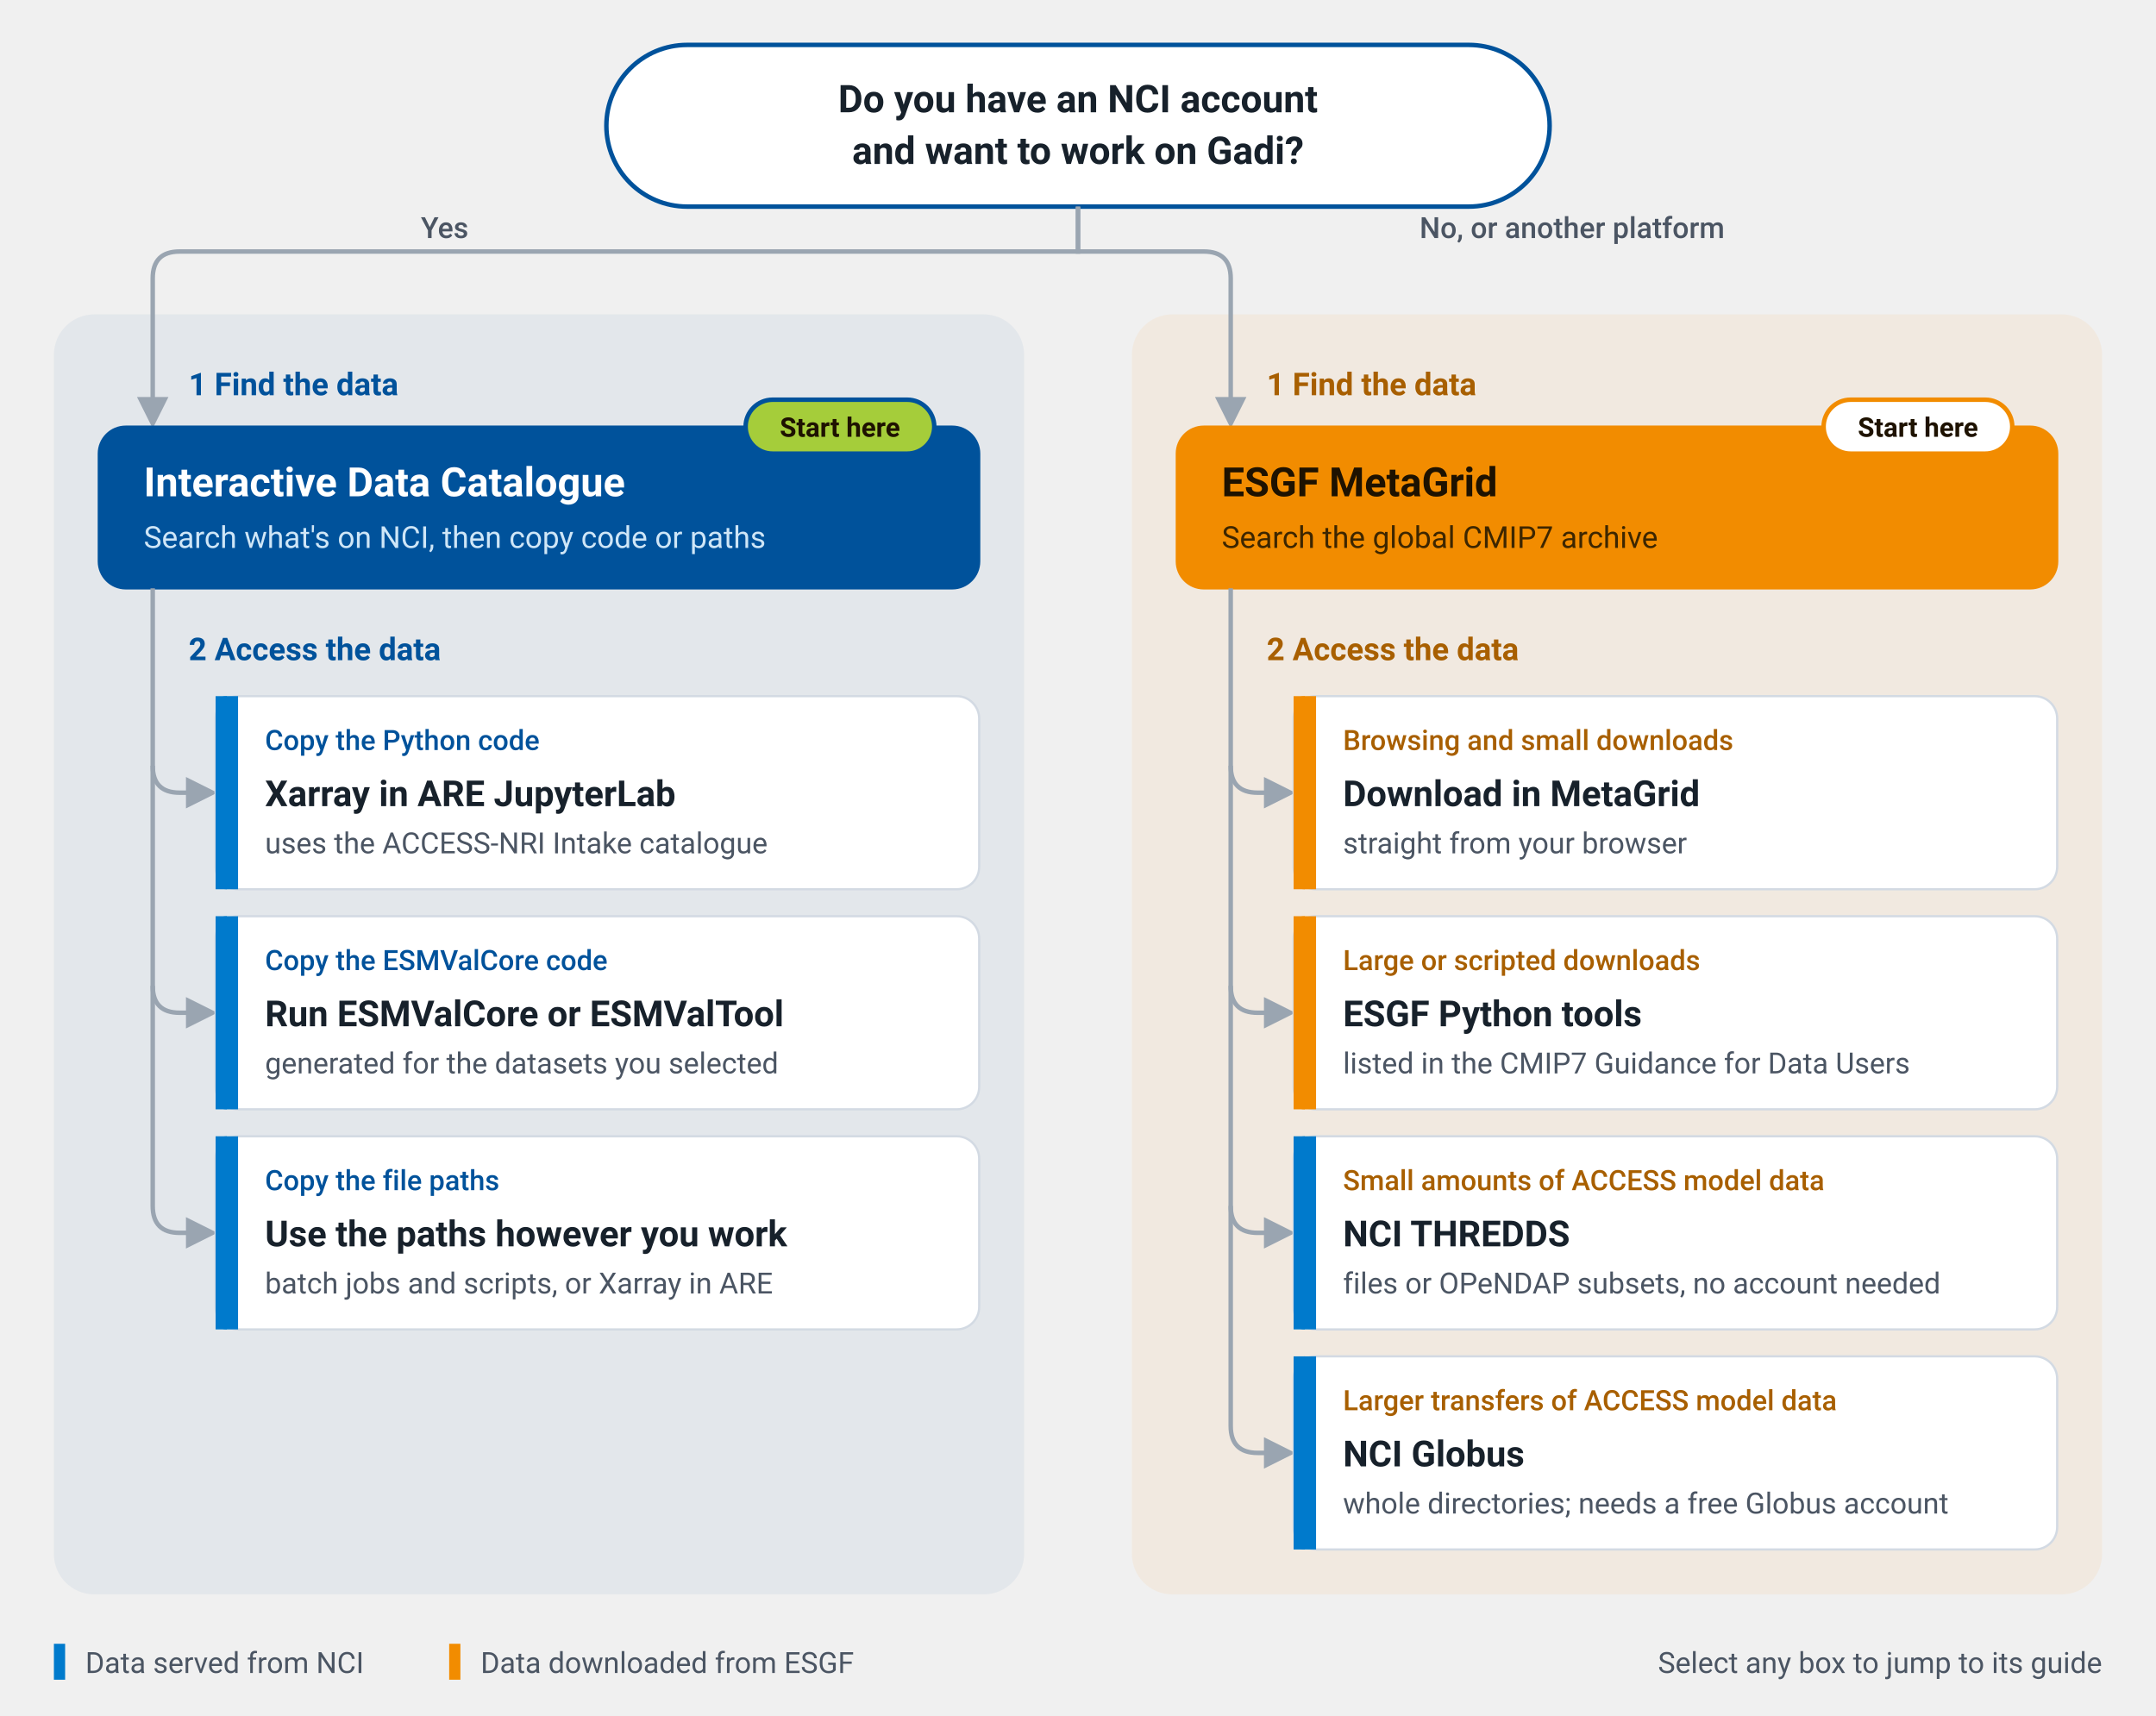
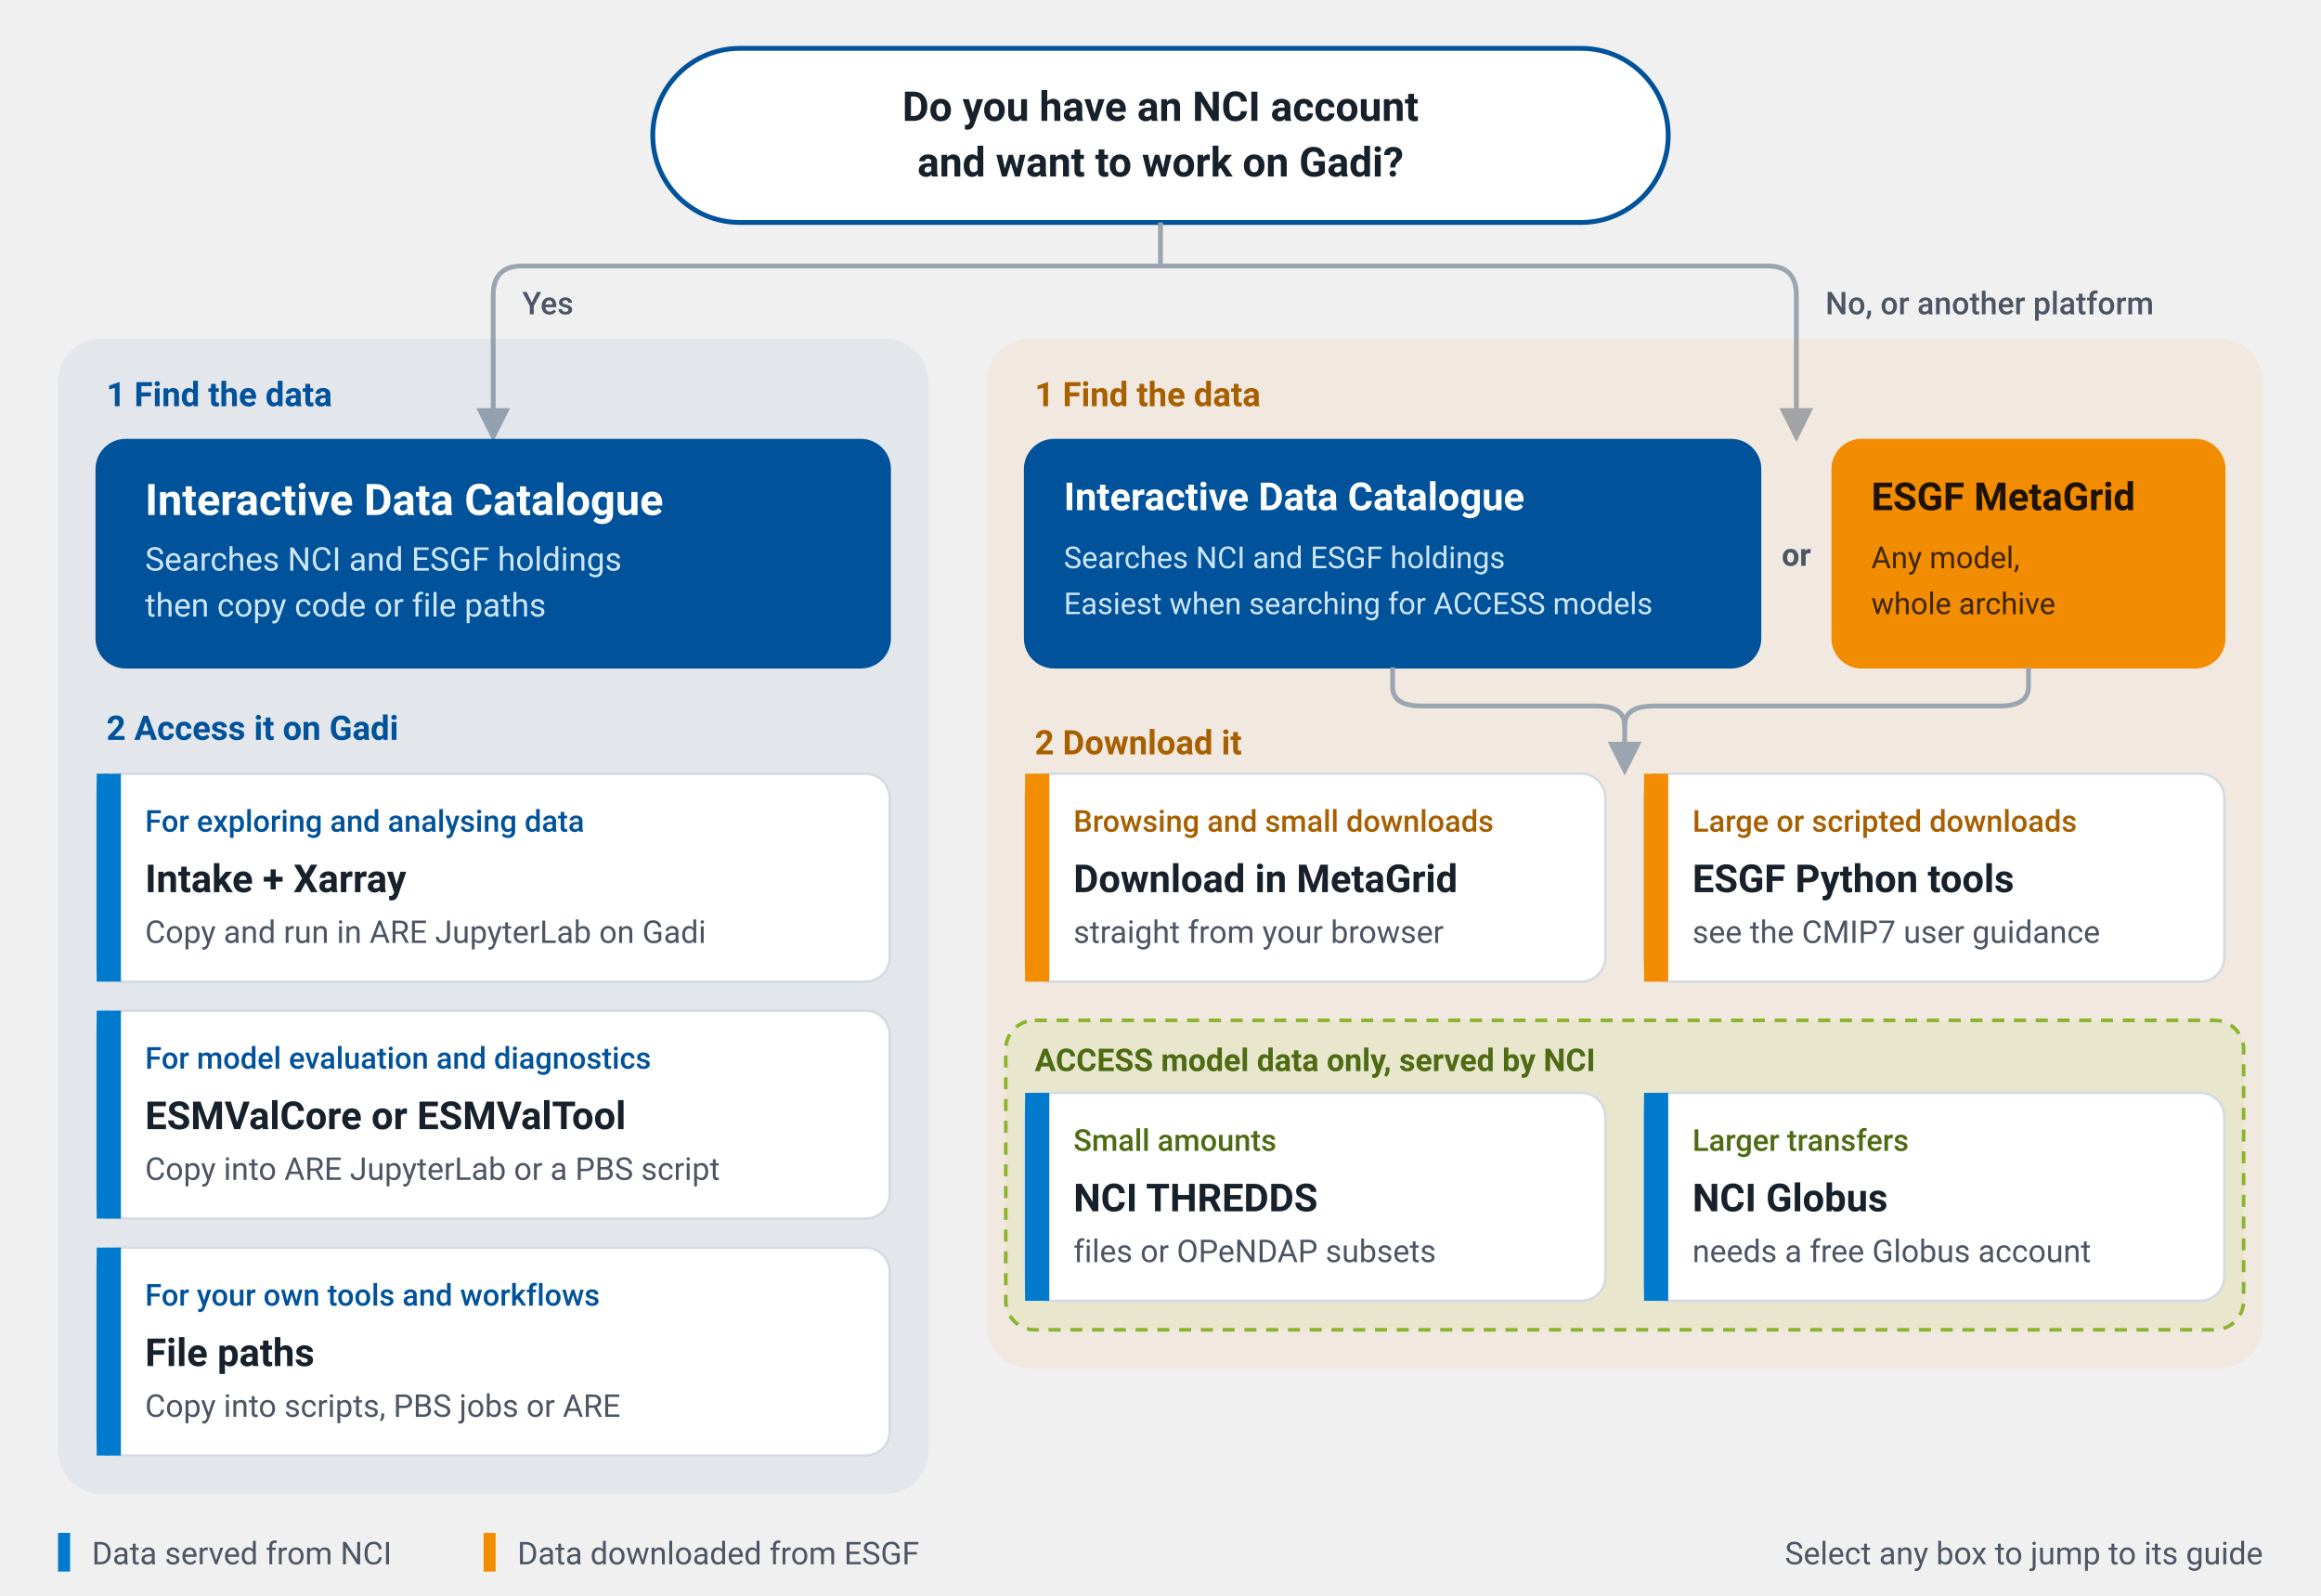
- <svg xmlns="http://www.w3.org/2000/svg" viewBox="0 0 960 764" width="960" height="764" role="img" aria-labelledby="t d" font-family="Roboto, 'Helvetica Neue', Arial, sans-serif">
+ <svg xmlns="http://www.w3.org/2000/svg" viewBox="0 0 960 660" width="960" height="660" role="img" aria-labelledby="t d" font-family="Roboto, 'Helvetica Neue', Arial, sans-serif">
  <style>
  .lane-nci { fill: #00529B; fill-opacity: .055; }
  .lane-esgf { fill: #F28C00; fill-opacity: .07; }
+   .lane-access { fill: #A5CD3A; fill-opacity: .12; }
  .card { fill: #FFFFFF; stroke: #D3DAE3; stroke-width: 1; }
  .ask { fill: #FFFFFF; stroke: #00529B; stroke-width: 1.5; }
  .main { fill: #17212B; }
  .sub { fill: #4B5563; }
  .if-nci { fill: #00529B; }
  .if-esgf { fill: #A85F00; }
+   .if-access { fill: #4D6B12; }
  .wire { stroke: #9AA5B1; stroke-width: 2; fill: none; }
  .arrow { fill: #9AA5B1; }
  .branch { fill: #4B5563; font-size: 13px; font-weight: 500; }
-   a .card, a .start { transition: stroke .15s; }
+   .chip-nci { fill: #E6F1FA; stroke: #007ACC; }
+   .chip-esgf { fill: #FEF1E0; stroke: #F28C00; }
+   .chip-t { fill: #17212B; }
  a:hover .card { stroke: #007ACC; stroke-width: 2; }
  a:focus { outline: none; }
  a:focus .card, a:focus .start { stroke: #007ACC; stroke-width: 3; }
  @media (prefers-color-scheme: dark) {
    .lane-nci { fill: #8ED7F8; fill-opacity: .07; }
    .lane-esgf { fill: #F28C00; fill-opacity: .09; }
+     .lane-access { fill: #A5CD3A; fill-opacity: .10; }
    .card { fill: #2C2D31; stroke: #4A4C53; }
    .ask { fill: #2C2D31; stroke: #8ED7F8; }
    .main { fill: #EBEBEB; }
    .sub { fill: #B4B8BF; }
    .if-nci { fill: #8ED7F8; }
    .if-esgf { fill: #F6A63A; }
+     .if-access { fill: #BFE06A; }
    .wire { stroke: #6B7280; }
    .arrow { fill: #6B7280; }
    .branch { fill: #B4B8BF; }
+     .chip-nci { fill: #1F3647; stroke: #8ED7F8; }
+     .chip-esgf { fill: #3D2B12; stroke: #F6A63A; }
+     .chip-t { fill: #EBEBEB; }
  }
</style>
  <defs>
    <marker id="ah" viewBox="0 0 10 10" refX="8" refY="5" markerWidth="7" markerHeight="7" orient="auto-start-reverse">
      <path class="arrow" d="M0,0 L10,5 L0,10 z" />
    </marker>
  </defs>
  <rect class="ask" x="270" y="20" width="420" height="72" rx="36" style="stroke-width:2" />
  <text class="main" x="480" y="50" text-anchor="middle" font-size="17" font-weight="700">Do you have an NCI account</text>
  <text class="main" x="480" y="73" text-anchor="middle" font-size="17" font-weight="700">and want to work on Gadi?</text>
-   <rect class="lane-nci" x="24" y="140" width="432" height="570" rx="18" />
-   <path class="wire" d="M480,92 V112 H80 Q68,112 68,124 V188" marker-end="url(#ah)" />
-   <text class="branch" x="198" y="106" text-anchor="middle">Yes</text>
-   <text class="if-nci" x="84" y="176" font-size="14" font-weight="700">1  Find the data</text>
+   <path class="wire" d="M480,92 V110 H216 Q204,110 204,122 V180" marker-end="url(#ah)" />
+   <path class="wire" d="M480,110 H731 Q743,110 743,122 V180" marker-end="url(#ah)" />
+   <text class="branch" x="216" y="130">Yes</text>
+   <text class="branch" x="755" y="130">No, or another platform</text>
+   <rect class="lane-nci" x="24" y="140" width="360" height="478" rx="18" />
+   <text class="if-nci" x="44" y="168" font-size="14" font-weight="700">1  Find the data</text>
  <a href="../../find-cmip7-data/find-and-access-data/#access-nri-interactive-data-catalogue" target="_top">
-     <rect class="start" x="44" y="190" width="392" height="72" rx="12" fill="#00529B" stroke="#00529B" />
-     <text x="64" y="221" font-size="18" font-weight="700" fill="#FFFFFF">Interactive Data Catalogue</text>
-     <text x="64" y="244" font-size="13.5" fill="#CFE6F7">Search what's on NCI, then copy code or paths</text>
-     <rect x="332" y="178" width="84" height="24" rx="12" fill="#A5CD3A" stroke="#00529B" stroke-width="2" />
-     <text x="374" y="194.5" text-anchor="middle" font-size="12" font-weight="700" fill="#1E1200">Start here</text>
+     <rect class="start" x="40" y="182" width="328" height="94" rx="12" fill="#00529B" stroke="#00529B" />
+     <text x="60" y="213" font-size="18" font-weight="700" fill="#FFFFFF">Interactive Data Catalogue</text>
+     <text x="60" y="236" font-size="13.5" fill="#CFE6F7">Searches NCI and ESGF holdings</text>
+     <text x="60" y="255" font-size="13.5" fill="#CFE6F7">then copy code or file paths</text>
  </a>
-   <text class="if-nci" x="84" y="294" font-size="14" font-weight="700">2  Access the data</text>
-   <path class="wire" d="M68,262 V537.0 Q68,549.0 80,549.0 H94" marker-end="url(#ah)" />
-   <path class="wire" d="M68,341.0 Q68,353.0 80,353.0 H94" marker-end="url(#ah)" />
-   <path class="wire" d="M68,439.0 Q68,451.0 80,451.0 H94" marker-end="url(#ah)" />
+   <text class="if-nci" x="44" y="306" font-size="14" font-weight="700">2  Access it on Gadi</text>
  <a href="../../find-cmip7-data/find-and-access-data/#access-the-data-you-find" target="_top">
-     <rect class="card" x="96" y="310" width="340" height="86" rx="10" />
-     <path d="M106,310 H101 Q96,310 96,315 V391 Q96,396 101,396 H106 V310 Z" fill="#007ACC" />
-     <rect x="96" y="310" width="5" height="86" fill="#007ACC" />
-     <text class="if-nci" x="118" y="334" font-size="12.5" font-weight="500">Copy the Python code</text>
-     <text class="main" x="118" y="359" font-size="16" font-weight="700">Xarray in ARE JupyterLab</text>
-     <text class="sub" x="118" y="380" font-size="13">uses the ACCESS-NRI Intake catalogue</text>
+     <rect class="card" x="40" y="320" width="328" height="86" rx="10" />
+     <path d="M50,320 H45 Q40,320 40,325 V401 Q40,406 45,406 H50 V320 Z" fill="#007ACC" />
+     <rect x="40" y="320" width="5" height="86" fill="#007ACC" />
+     <text class="if-nci" x="60" y="344" font-size="12.5" font-weight="500">For exploring and analysing data</text>
+     <text class="main" x="60" y="369" font-size="16" font-weight="700">Intake + Xarray</text>
+     <text class="sub" x="60" y="390" font-size="13">Copy and run in ARE JupyterLab on Gadi</text>
  </a>
-   <a href="../../work-with-cmip7-data/explore-evaluate/" target="_top">
-     <rect class="card" x="96" y="408" width="340" height="86" rx="10" />
-     <path d="M106,408 H101 Q96,408 96,413 V489 Q96,494 101,494 H106 V408 Z" fill="#007ACC" />
-     <rect x="96" y="408" width="5" height="86" fill="#007ACC" />
-     <text class="if-nci" x="118" y="432" font-size="12.5" font-weight="500">Copy the ESMValCore code</text>
-     <text class="main" x="118" y="457" font-size="16" font-weight="700">Run ESMValCore or ESMValTool</text>
-     <text class="sub" x="118" y="478" font-size="13">generated for the datasets you selected</text>
+   <a href="../../find-cmip7-data/find-and-access-data/#access-the-data-you-find" target="_top">
+     <rect class="card" x="40" y="418" width="328" height="86" rx="10" />
+     <path d="M50,418 H45 Q40,418 40,423 V499 Q40,504 45,504 H50 V418 Z" fill="#007ACC" />
+     <rect x="40" y="418" width="5" height="86" fill="#007ACC" />
+     <text class="if-nci" x="60" y="442" font-size="12.5" font-weight="500">For model evaluation and diagnostics</text>
+     <text class="main" x="60" y="467" font-size="16" font-weight="700">ESMValCore or ESMValTool</text>
+     <text class="sub" x="60" y="488" font-size="13">Copy into ARE JupyterLab or a PBS script</text>
  </a>
  <a href="../../find-cmip7-data/find-and-access-data/#nci-file-paths" target="_top">
-     <rect class="card" x="96" y="506" width="340" height="86" rx="10" />
-     <path d="M106,506 H101 Q96,506 96,511 V587 Q96,592 101,592 H106 V506 Z" fill="#007ACC" />
-     <rect x="96" y="506" width="5" height="86" fill="#007ACC" />
-     <text class="if-nci" x="118" y="530" font-size="12.5" font-weight="500">Copy the file paths</text>
-     <text class="main" x="118" y="555" font-size="16" font-weight="700">Use the paths however you work</text>
-     <text class="sub" x="118" y="576" font-size="13">batch jobs and scripts, or Xarray in ARE</text>
+     <rect class="card" x="40" y="516" width="328" height="86" rx="10" />
+     <path d="M50,516 H45 Q40,516 40,521 V597 Q40,602 45,602 H50 V516 Z" fill="#007ACC" />
+     <rect x="40" y="516" width="5" height="86" fill="#007ACC" />
+     <text class="if-nci" x="60" y="540" font-size="12.5" font-weight="500">For your own tools and workflows</text>
+     <text class="main" x="60" y="565" font-size="16" font-weight="700">File paths</text>
+     <text class="sub" x="60" y="586" font-size="13">Copy into scripts, PBS jobs or ARE</text>
  </a>
-   <rect class="lane-esgf" x="504" y="140" width="432" height="570" rx="18" />
-   <path class="wire" d="M480,92 V112 H536 Q548,112 548,124 V188" marker-end="url(#ah)" />
-   <text class="branch" x="700" y="106" text-anchor="middle">No, or another platform</text>
-   <text class="if-esgf" x="564" y="176" font-size="14" font-weight="700">1  Find the data</text>
+   <rect class="lane-esgf" x="408" y="140" width="528" height="426" rx="18" />
+   <text class="if-esgf" x="428" y="168" font-size="14" font-weight="700">1  Find the data</text>
+   <a href="../../find-cmip7-data/find-and-access-data/#access-nri-interactive-data-catalogue" target="_top">
+     <rect class="start" x="424" y="182" width="304" height="94" rx="12" fill="#00529B" stroke="#00529B" />
+     <text x="440" y="211" font-size="16" font-weight="700" fill="#FFFFFF">Interactive Data Catalogue</text>
+     <text x="440" y="235" font-size="12.5" fill="#CFE6F7">Searches NCI and ESGF holdings</text>
+     <text x="440" y="254" font-size="12.5" fill="#CFE6F7">Easiest when searching for ACCESS models</text>
+   </a>
  <a href="../../find-cmip7-data/find-and-access-data/#esgf-metagrid" target="_top">
-     <rect class="start" x="524" y="190" width="392" height="72" rx="12" fill="#F28C00" stroke="#F28C00" />
-     <text x="544" y="221" font-size="18" font-weight="700" fill="#1E1200">ESGF MetaGrid</text>
-     <text x="544" y="244" font-size="13.5" fill="#3D2600">Search the global CMIP7 archive</text>
-     <rect x="812" y="178" width="84" height="24" rx="12" fill="#FFFFFF" stroke="#F28C00" stroke-width="2" />
-     <text x="854" y="194.5" text-anchor="middle" font-size="12" font-weight="700" fill="#1E1200">Start here</text>
+     <rect class="start" x="758" y="182" width="162" height="94" rx="12" fill="#F28C00" stroke="#F28C00" />
+     <text x="774" y="211" font-size="16" font-weight="700" fill="#1E1200">ESGF MetaGrid</text>
+     <text x="774" y="235" font-size="12.5" fill="#3D2600">Any model,</text>
+     <text x="774" y="254" font-size="12.5" fill="#3D2600">whole archive</text>
  </a>
-   <text class="if-esgf" x="564" y="294" font-size="14" font-weight="700">2  Access the data</text>
-   <path class="wire" d="M548,262 V635.0 Q548,647.0 560,647.0 H574" marker-end="url(#ah)" />
-   <path class="wire" d="M548,341.0 Q548,353.0 560,353.0 H574" marker-end="url(#ah)" />
-   <path class="wire" d="M548,439.0 Q548,451.0 560,451.0 H574" marker-end="url(#ah)" />
-   <path class="wire" d="M548,537.0 Q548,549.0 560,549.0 H574" marker-end="url(#ah)" />
+   <text class="sub" x="743" y="234" font-size="13" font-weight="700" text-anchor="middle">or</text>
+   <path class="wire" d="M576,276 V284 Q576,292 588,292 H660 Q672,292 672,300" />
+   <path class="wire" d="M839,276 V284 Q839,292 827,292 H684 Q672,292 672,300 V318" marker-end="url(#ah)" />
+   <text class="if-esgf" x="428" y="312" font-size="14" font-weight="700">2  Download it</text>
  <a href="../../find-cmip7-data/find-and-access-data/#esgf-metagrid" target="_top">
-     <rect class="card" x="576" y="310" width="340" height="86" rx="10" />
-     <path d="M586,310 H581 Q576,310 576,315 V391 Q576,396 581,396 H586 V310 Z" fill="#F28C00" />
-     <rect x="576" y="310" width="5" height="86" fill="#F28C00" />
-     <text class="if-esgf" x="598" y="334" font-size="12.5" font-weight="500">Browsing and small downloads</text>
-     <text class="main" x="598" y="359" font-size="16" font-weight="700">Download in MetaGrid</text>
-     <text class="sub" x="598" y="380" font-size="13">straight from your browser</text>
+     <rect class="card" x="424" y="320" width="240" height="86" rx="10" />
+     <path d="M434,320 H429 Q424,320 424,325 V401 Q424,406 429,406 H434 V320 Z" fill="#F28C00" />
+     <rect x="424" y="320" width="5" height="86" fill="#F28C00" />
+     <text class="if-esgf" x="444" y="344" font-size="12.5" font-weight="500">Browsing and small downloads</text>
+     <text class="main" x="444" y="369" font-size="16" font-weight="700">Download in MetaGrid</text>
+     <text class="sub" x="444" y="390" font-size="13">straight from your browser</text>
  </a>
  <a href="../../find-cmip7-data/find-and-access-data/#esgf-python-tools-and-other-ways-to-access-data-via-esgf" target="_top">
-     <rect class="card" x="576" y="408" width="340" height="86" rx="10" />
-     <path d="M586,408 H581 Q576,408 576,413 V489 Q576,494 581,494 H586 V408 Z" fill="#F28C00" />
-     <rect x="576" y="408" width="5" height="86" fill="#F28C00" />
-     <text class="if-esgf" x="598" y="432" font-size="12.5" font-weight="500">Large or scripted downloads</text>
-     <text class="main" x="598" y="457" font-size="16" font-weight="700">ESGF Python tools</text>
-     <text class="sub" x="598" y="478" font-size="13">listed in the CMIP7 Guidance for Data Users</text>
+     <rect class="card" x="680" y="320" width="240" height="86" rx="10" />
+     <path d="M690,320 H685 Q680,320 680,325 V401 Q680,406 685,406 H690 V320 Z" fill="#F28C00" />
+     <rect x="680" y="320" width="5" height="86" fill="#F28C00" />
+     <text class="if-esgf" x="700" y="344" font-size="12.5" font-weight="500">Large or scripted downloads</text>
+     <text class="main" x="700" y="369" font-size="16" font-weight="700">ESGF Python tools</text>
+     <text class="sub" x="700" y="390" font-size="13">see the CMIP7 user guidance</text>
  </a>
+   <rect class="lane-access" x="416" y="422" width="512" height="128" rx="12" stroke="#8DB32E" stroke-width="1.5" stroke-dasharray="5 4" />
+   <text class="if-access" x="428" y="443" font-size="13" font-weight="700">ACCESS model data only, served by NCI</text>
  <a href="../../find-cmip7-data/find-and-access-data/#nci-thredds" target="_top">
-     <rect class="card" x="576" y="506" width="340" height="86" rx="10" />
-     <path d="M586,506 H581 Q576,506 576,511 V587 Q576,592 581,592 H586 V506 Z" fill="#007ACC" />
-     <rect x="576" y="506" width="5" height="86" fill="#007ACC" />
-     <text class="if-esgf" x="598" y="530" font-size="12.5" font-weight="500">Small amounts of ACCESS model data</text>
-     <text class="main" x="598" y="555" font-size="16" font-weight="700">NCI THREDDS</text>
-     <text class="sub" x="598" y="576" font-size="13">files or OPeNDAP subsets, no account needed</text>
+     <rect class="card" x="424" y="452" width="240" height="86" rx="10" />
+     <path d="M434,452 H429 Q424,452 424,457 V533 Q424,538 429,538 H434 V452 Z" fill="#007ACC" />
+     <rect x="424" y="452" width="5" height="86" fill="#007ACC" />
+     <text class="if-access" x="444" y="476" font-size="12.5" font-weight="500">Small amounts</text>
+     <text class="main" x="444" y="501" font-size="16" font-weight="700">NCI THREDDS</text>
+     <text class="sub" x="444" y="522" font-size="13">files or OPeNDAP subsets</text>
  </a>
  <a href="../../find-cmip7-data/find-and-access-data/#nci-globus" target="_top">
-     <rect class="card" x="576" y="604" width="340" height="86" rx="10" />
-     <path d="M586,604 H581 Q576,604 576,609 V685 Q576,690 581,690 H586 V604 Z" fill="#007ACC" />
-     <rect x="576" y="604" width="5" height="86" fill="#007ACC" />
-     <text class="if-esgf" x="598" y="628" font-size="12.5" font-weight="500">Larger transfers of ACCESS model data</text>
-     <text class="main" x="598" y="653" font-size="16" font-weight="700">NCI Globus</text>
-     <text class="sub" x="598" y="674" font-size="13">whole directories; needs a free Globus account</text>
+     <rect class="card" x="680" y="452" width="240" height="86" rx="10" />
+     <path d="M690,452 H685 Q680,452 680,457 V533 Q680,538 685,538 H690 V452 Z" fill="#007ACC" />
+     <rect x="680" y="452" width="5" height="86" fill="#007ACC" />
+     <text class="if-access" x="700" y="476" font-size="12.5" font-weight="500">Larger transfers</text>
+     <text class="main" x="700" y="501" font-size="16" font-weight="700">NCI Globus</text>
+     <text class="sub" x="700" y="522" font-size="13">needs a free Globus account</text>
  </a>
-   <rect x="24" y="732" width="5" height="16" fill="#007ACC" />
-   <text class="sub" x="38" y="745" font-size="13">Data served from NCI</text>
-   <rect x="200" y="732" width="5" height="16" fill="#F28C00" />
-   <text class="sub" x="214" y="745" font-size="13">Data downloaded from ESGF</text>
-   <text class="sub" x="936" y="745" font-size="13" text-anchor="end">Select any box to jump to its guide</text>
+   <rect x="24" y="634" width="5" height="16" fill="#007ACC" />
+   <text class="sub" x="38" y="647" font-size="13">Data served from NCI</text>
+   <rect x="200" y="634" width="5" height="16" fill="#F28C00" />
+   <text class="sub" x="214" y="647" font-size="13">Data downloaded from ESGF</text>
+   <text class="sub" x="936" y="647" font-size="13" text-anchor="end">Select any box to jump to its guide</text>
</svg>
